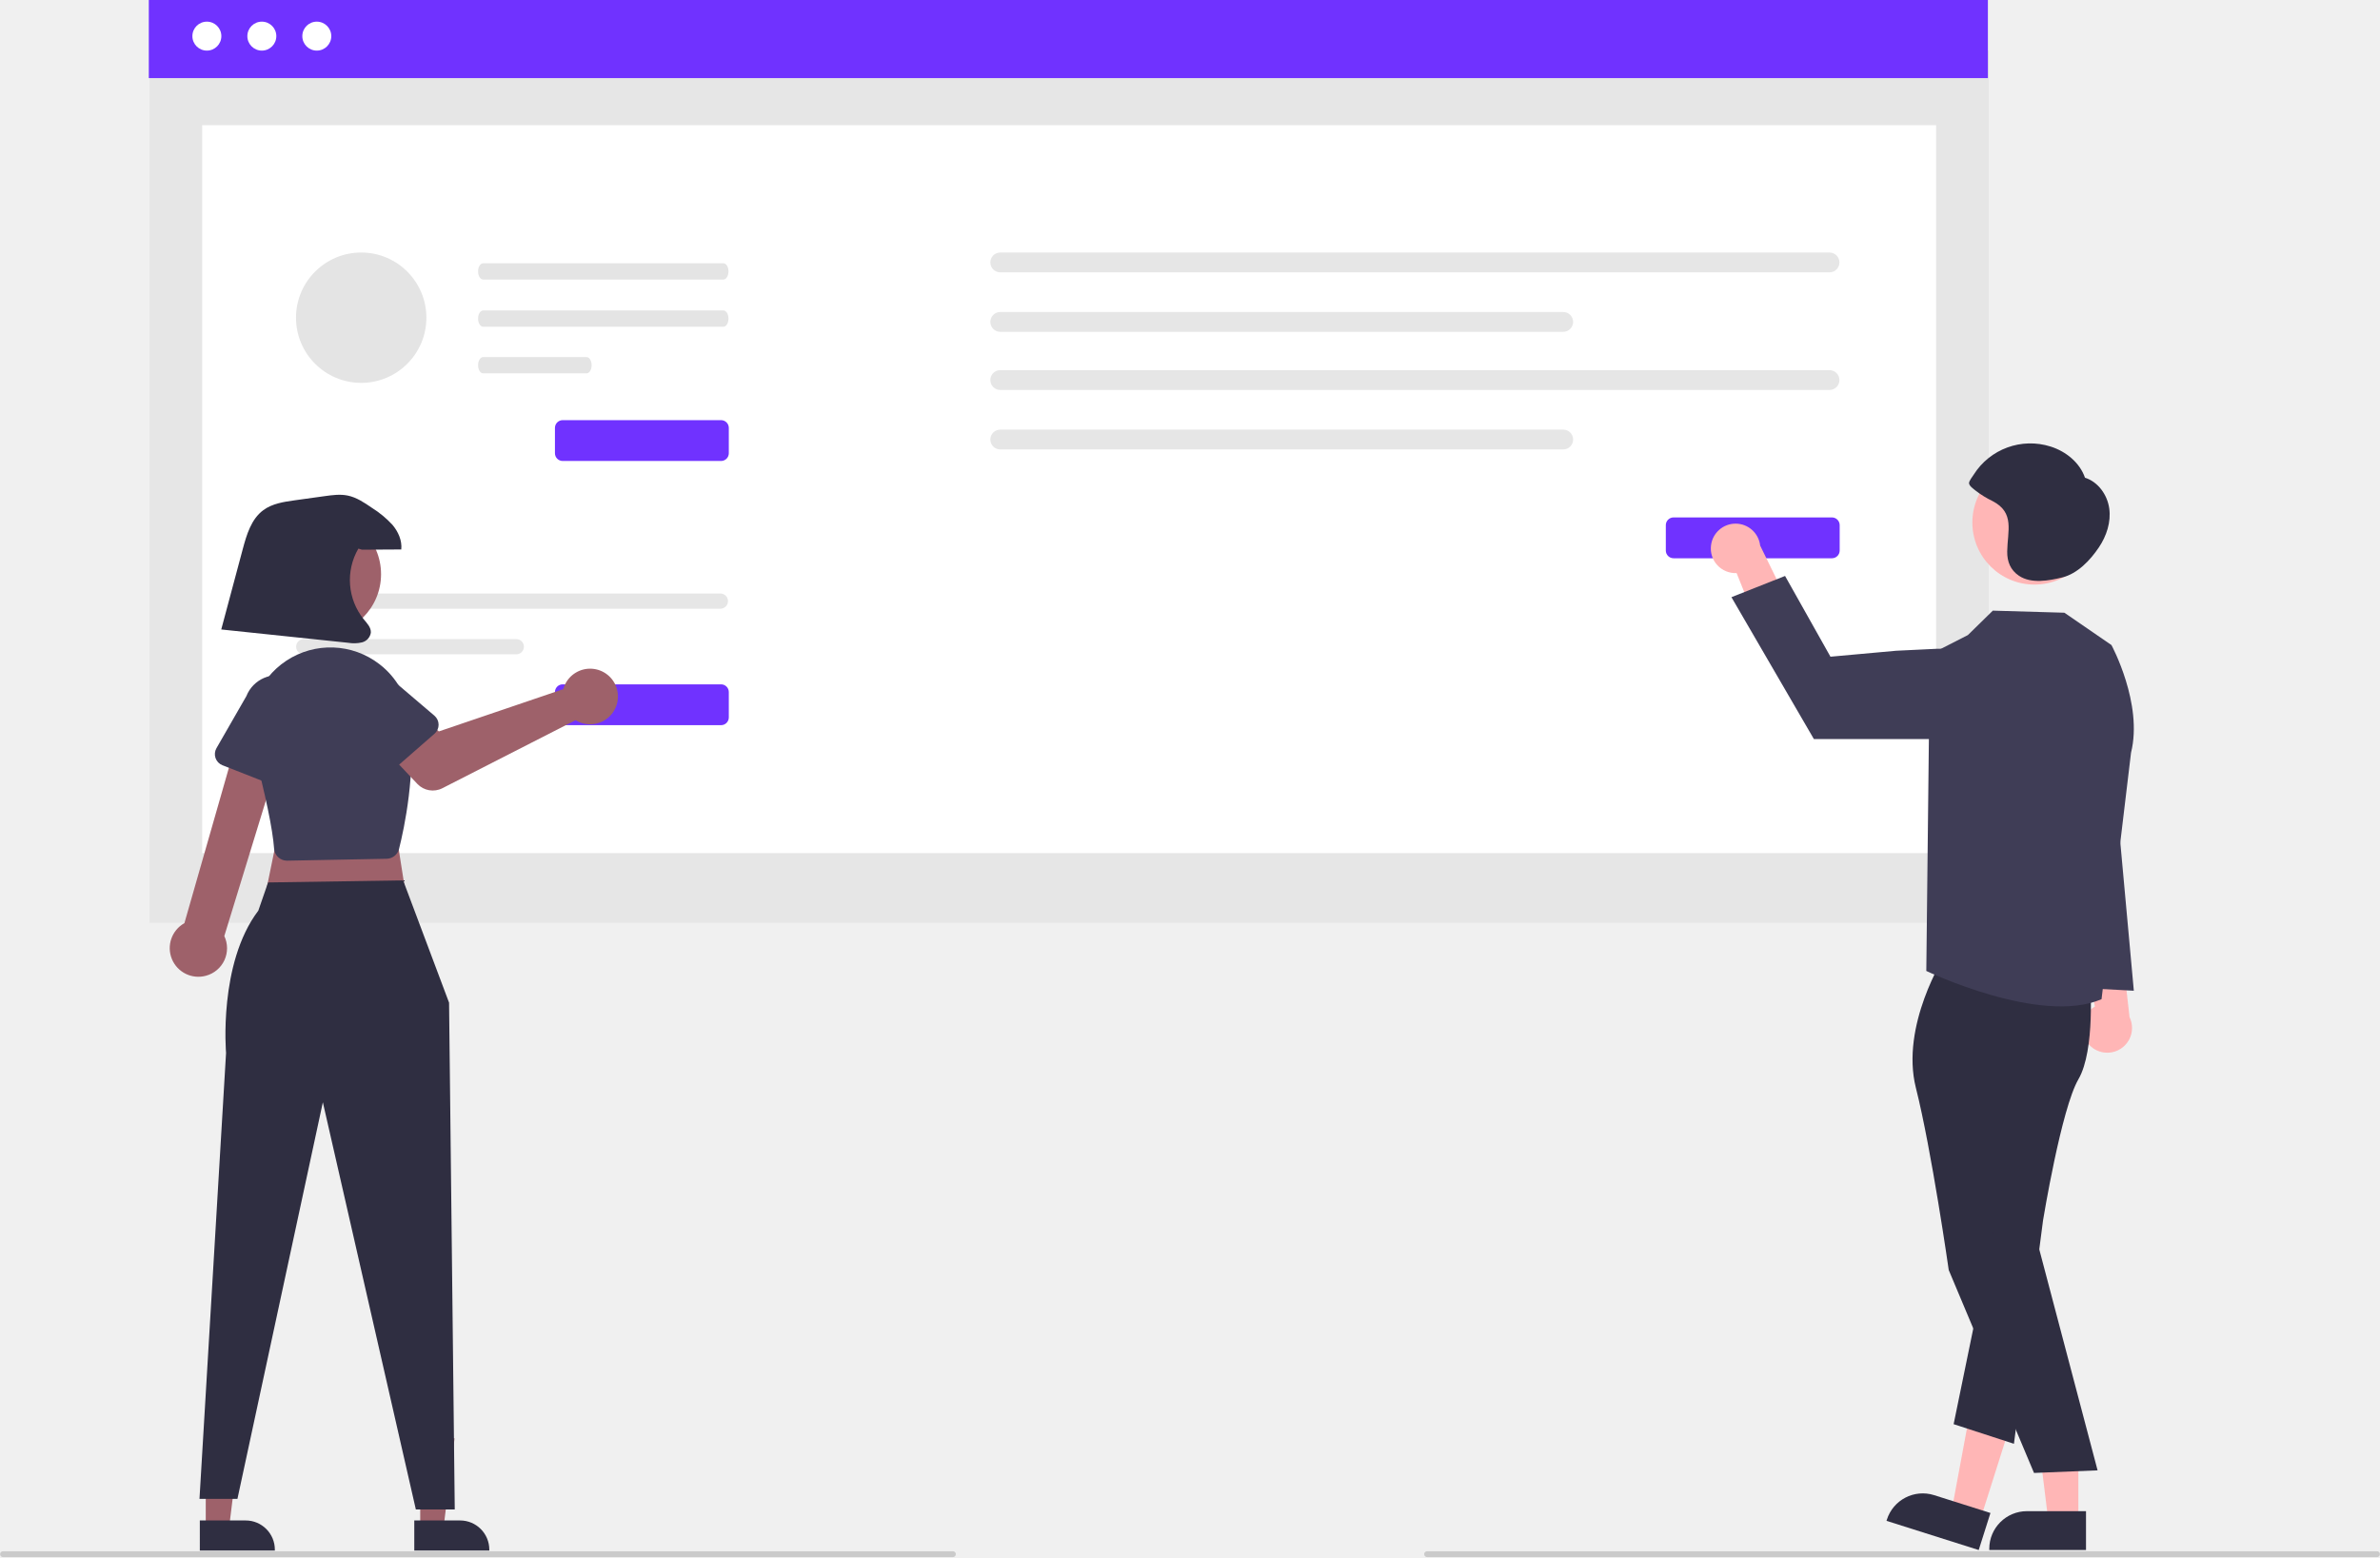
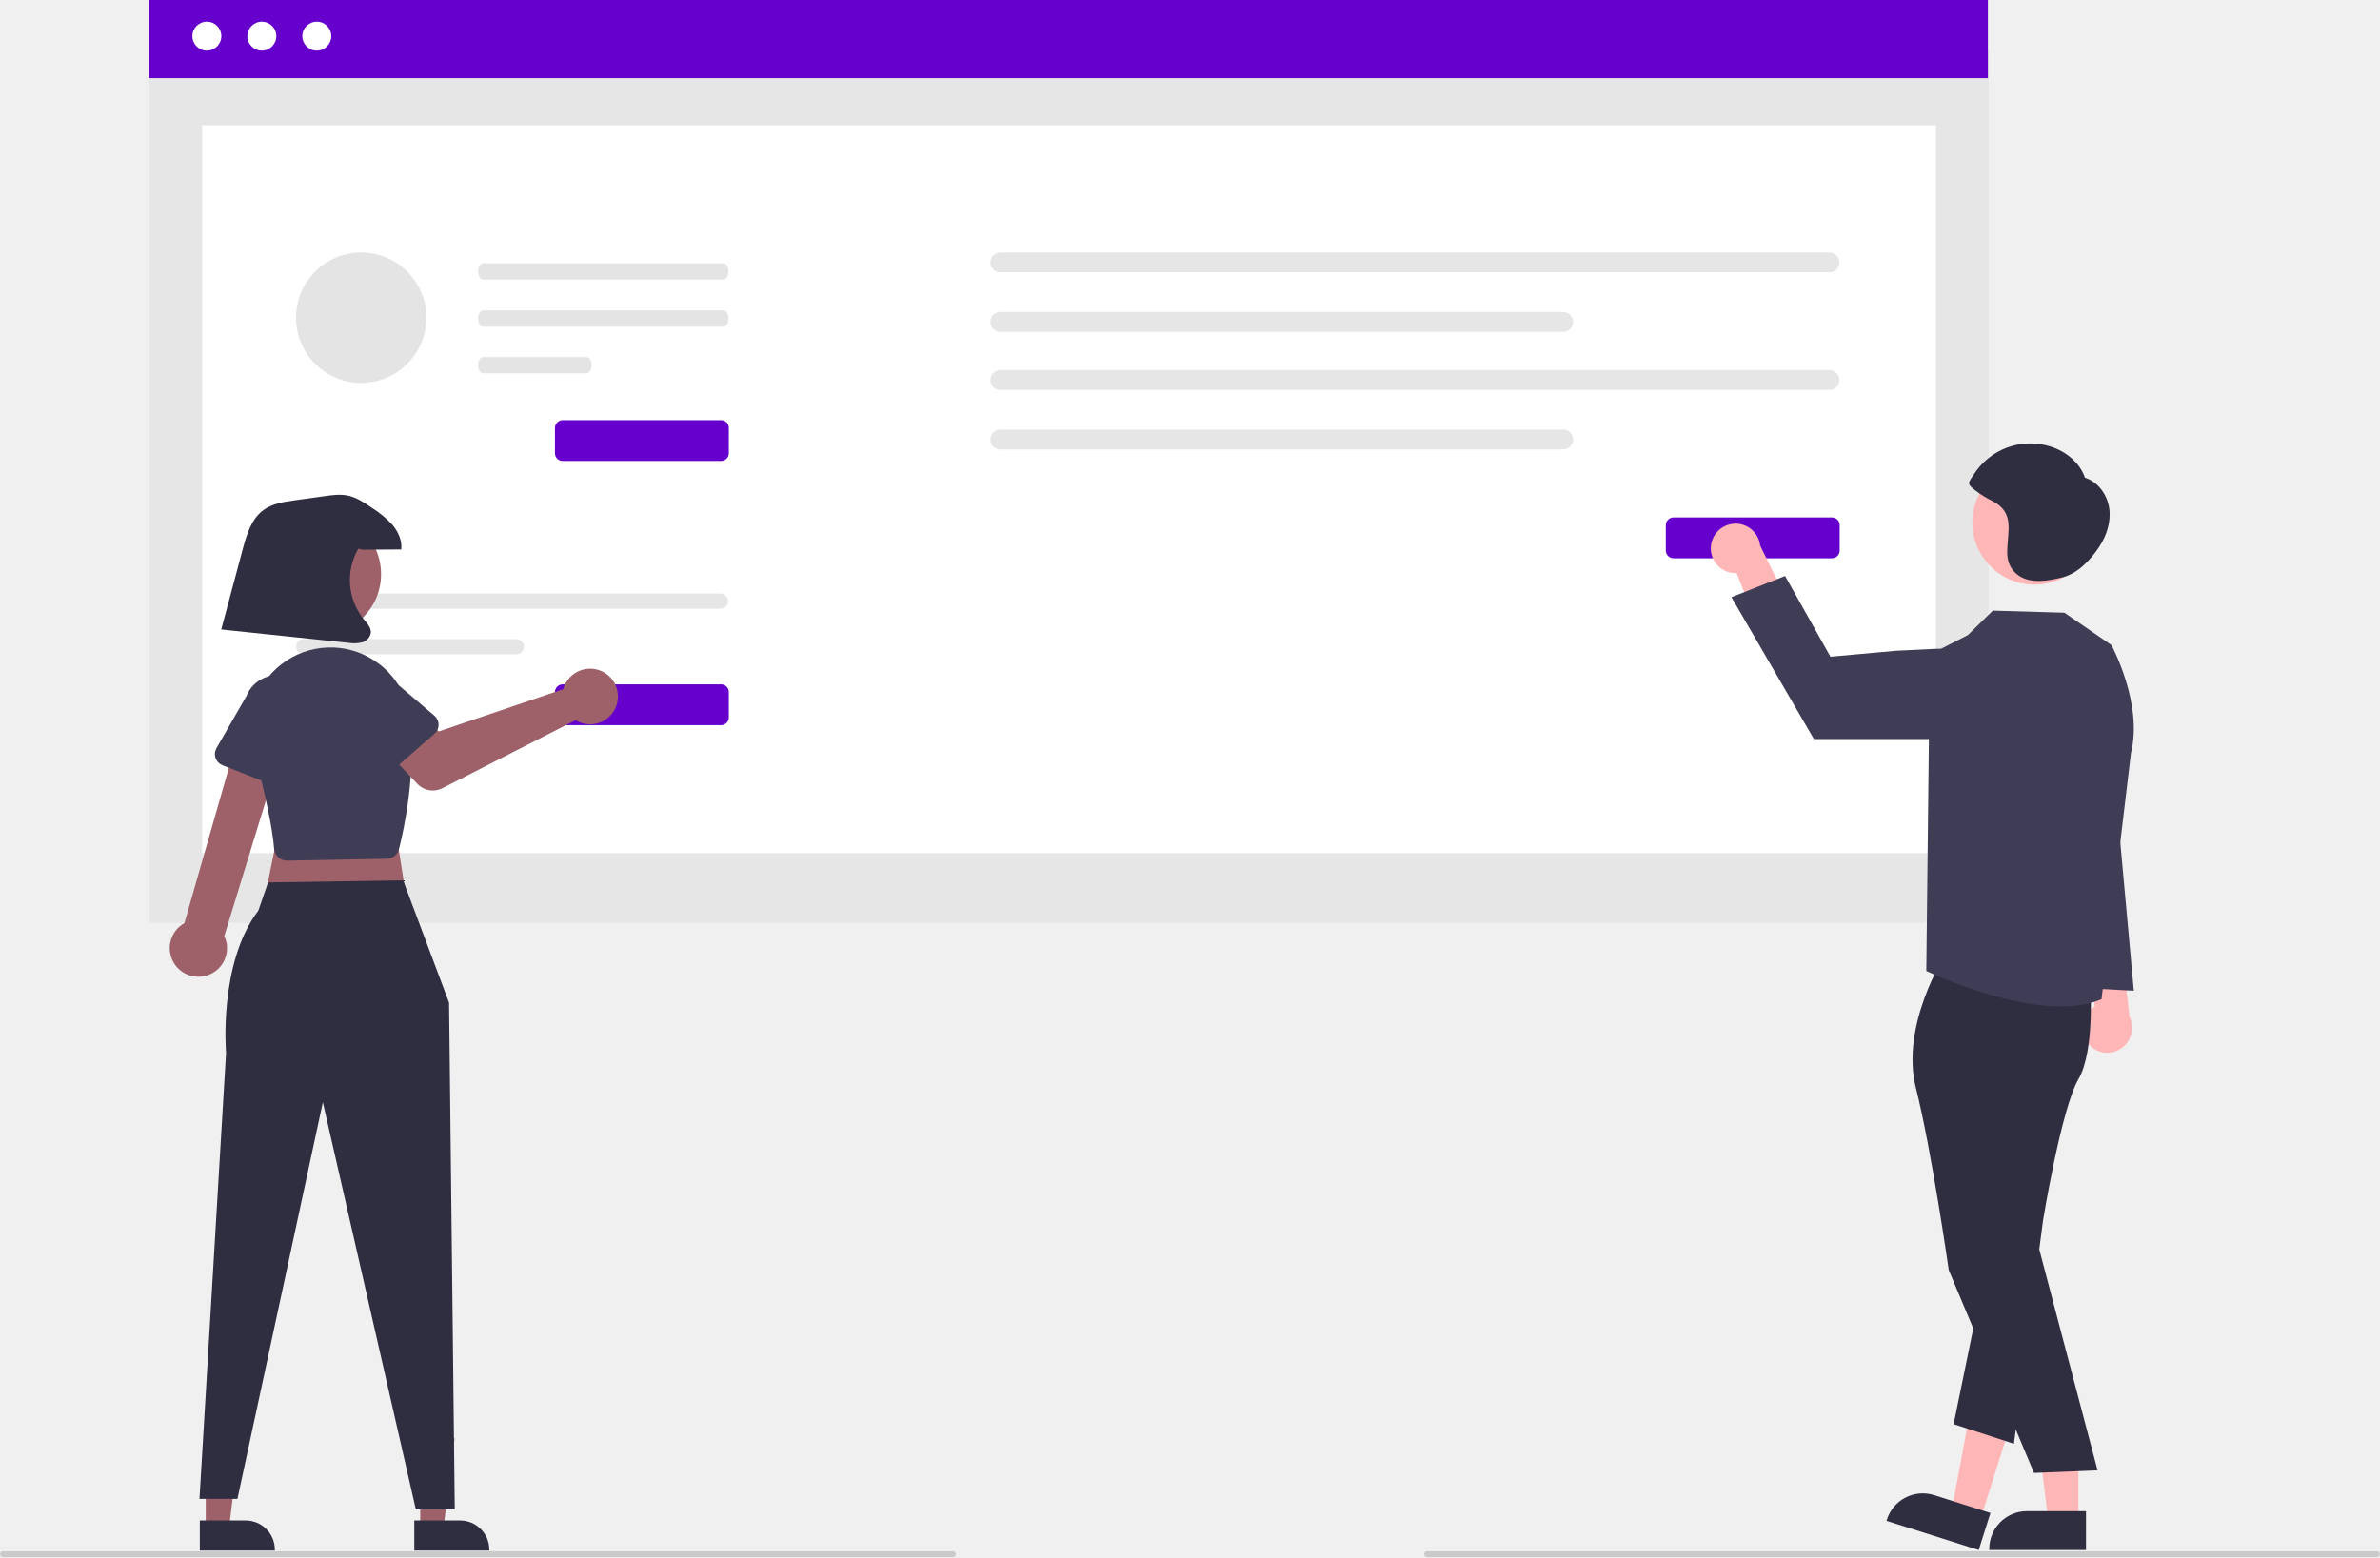
<svg xmlns="http://www.w3.org/2000/svg" width="972.675" height="636.537" viewBox="0 0 972.675 636.537" role="img" artist="Katerina Limpitsouni" source="https://undraw.co/">
  <path d="M967.084,558.393a10.056,10.056,0,0,1,2.728-15.176l-6.582-35.123,17.12,7.193,3.626,32.251a10.11,10.11,0,0,1-16.892,10.856Z" transform="translate(-113.6623 -131.7314)" fill="#ffb6b6" />
  <rect id="f38b076b-59d8-4a3a-9764-ba710fdc09c8" data-name="Rectangle 62" x="61.138" y="20.606" width="751.606" height="356.65" fill="#e6e6e6" />
  <rect id="a3e272cc-df3f-4d80-b321-62d216886f20" data-name="Rectangle 75" x="82.63" y="51.189" width="708.622" height="297.564" fill="#fff" />
-   <rect id="e835d13b-e721-4725-9202-bbf482b4bd3b" data-name="Rectangle 80" x="60.817" width="751.606" height="31.93" fill="#7032ff" />
+   <rect id="e835d13b-e721-4725-9202-bbf482b4bd3b" data-name="Rectangle 80" x="60.817" width="751.606" height="31.93" fill="#6600cc" />
  <circle id="be4979c6-1dab-43b6-a6ee-71cd46d62419" data-name="Ellipse 90" cx="84.545" cy="14.769" r="5.918" fill="#fff" />
  <circle id="b0ea5047-583b-4910-b1a7-8a4b76ab40b8" data-name="Ellipse 91" cx="107.009" cy="14.769" r="5.918" fill="#fff" />
  <circle id="f37d9a3e-ad35-4554-bb71-f31101cbe222" data-name="Ellipse 92" cx="129.473" cy="14.769" r="5.918" fill="#fff" />
  <path id="bb164f67-fbc5-46a9-bc53-51bf316e72eb-2039" data-name="Path 142" d="M237.734,374.365a3.106,3.106,0,0,0,0,6.211h170.406a3.106,3.106,0,0,0,0-6.211Z" transform="translate(-113.6623 -131.7314)" fill="#e6e6e6" />
  <path id="a443cdab-5007-48b4-8b70-6d9701024bb2-2040" data-name="Path 143" d="M237.734,393a3.106,3.106,0,0,0,0,6.211h86.996a3.106,3.106,0,0,0,0-6.211Z" transform="translate(-113.6623 -131.7314)" fill="#e6e6e6" />
-   <path id="f7d6bd93-8cee-4d05-900c-0964279c7a84-2041" data-name="Path 154" d="M408.355,428.181H343.623a3.166,3.166,0,0,1-3.162-3.162V414.648a3.166,3.166,0,0,1,3.162-3.162h64.731a3.166,3.166,0,0,1,3.162,3.162V425.019A3.166,3.166,0,0,1,408.355,428.181Z" transform="translate(-113.6623 -131.7314)" fill="#7032ff" />
-   <path id="b9375ed9-a91c-4567-8040-b14da9424350-2042" data-name="Path 154" d="M408.355,320.181H343.623a3.166,3.166,0,0,1-3.162-3.162V306.648a3.166,3.166,0,0,1,3.162-3.162h64.731a3.166,3.166,0,0,1,3.162,3.162V317.019A3.166,3.166,0,0,1,408.355,320.181Z" transform="translate(-113.6623 -131.7314)" fill="#7032ff" />
+   <path id="f7d6bd93-8cee-4d05-900c-0964279c7a84-2041" data-name="Path 154" d="M408.355,428.181H343.623a3.166,3.166,0,0,1-3.162-3.162V414.648a3.166,3.166,0,0,1,3.162-3.162h64.731a3.166,3.166,0,0,1,3.162,3.162V425.019A3.166,3.166,0,0,1,408.355,428.181Z" transform="translate(-113.6623 -131.7314)" fill="#6600cc" />
+   <path id="b9375ed9-a91c-4567-8040-b14da9424350-2042" data-name="Path 154" d="M408.355,320.181H343.623a3.166,3.166,0,0,1-3.162-3.162V306.648a3.166,3.166,0,0,1,3.162-3.162h64.731a3.166,3.166,0,0,1,3.162,3.162V317.019A3.166,3.166,0,0,1,408.355,320.181Z" transform="translate(-113.6623 -131.7314)" fill="#6600cc" />
  <path id="e51c2c64-3ae5-421d-97d2-6993e1b4a0e1-2043" data-name="Path 142" d="M522.45,234.962a4.052,4.052,0,0,0,0,8.104H861.361a4.052,4.052,0,0,0,0-8.104Z" transform="translate(-113.6623 -131.7314)" fill="#e6e6e6" />
  <path id="bb6ebd78-ef21-4bf3-8138-c36b4f5ae8d3-2044" data-name="Path 143" d="M522.45,259.277a4.052,4.052,0,0,0,0,8.104H752.524a4.052,4.052,0,0,0,0-8.104Z" transform="translate(-113.6623 -131.7314)" fill="#e6e6e6" />
  <path id="b0279cb1-e051-4fdd-8ff4-a6bdaa244cb4-2045" data-name="Path 142" d="M522.45,283.042a4.052,4.052,0,0,0,0,8.104H861.361a4.052,4.052,0,0,0,0-8.104Z" transform="translate(-113.6623 -131.7314)" fill="#e6e6e6" />
  <path id="b8fe22d0-d29e-4fd2-8057-acce26acd380-2046" data-name="Path 143" d="M522.45,307.358a4.052,4.052,0,0,0,0,8.104H752.524a4.052,4.052,0,0,0,0-8.104Z" transform="translate(-113.6623 -131.7314)" fill="#e6e6e6" />
-   <path id="e1b0698e-7706-4223-aefd-57a6dfde5692-2047" data-name="Path 154" d="M862.355,359.948H797.623a3.166,3.166,0,0,1-3.162-3.162V346.414a3.166,3.166,0,0,1,3.162-3.162h64.731a3.166,3.166,0,0,1,3.162,3.162v10.371A3.166,3.166,0,0,1,862.355,359.948Z" transform="translate(-113.6623 -131.7314)" fill="#7032ff" />
+   <path id="e1b0698e-7706-4223-aefd-57a6dfde5692-2047" data-name="Path 154" d="M862.355,359.948H797.623a3.166,3.166,0,0,1-3.162-3.162V346.414a3.166,3.166,0,0,1,3.162-3.162h64.731a3.166,3.166,0,0,1,3.162,3.162v10.371A3.166,3.166,0,0,1,862.355,359.948Z" transform="translate(-113.6623 -131.7314)" fill="#6600cc" />
  <path id="f8f2501b-24d6-4bc5-9452-5f6747352c8d-2048" data-name="Path 155" d="M311.127,239.351c-1.15.004-2.081,1.497-2.078,3.336.002,1.834.931,3.319,2.078,3.323h98.18c1.15-.004,2.081-1.497,2.078-3.336-.002-1.834-.931-3.319-2.078-3.323Z" transform="translate(-113.6623 -131.7314)" fill="#e4e4e4" />
  <path id="bf240ba4-7ac6-4616-9791-82be96e2dade-2049" data-name="Path 156" d="M311.127,258.643c-1.15.004-2.081,1.497-2.078,3.336.002,1.834.931,3.319,2.078,3.323h98.18c1.15-.004,2.081-1.497,2.078-3.336-.002-1.834-.931-3.319-2.078-3.323Z" transform="translate(-113.6623 -131.7314)" fill="#e4e4e4" />
  <path id="a4452d36-433f-4f97-99ed-f04c2decb731-2050" data-name="Path 157" d="M311.127,277.702c-1.15.004-2.081,1.497-2.078,3.336.002,1.834.931,3.319,2.078,3.323h42.247c1.15-.004,2.081-1.497,2.078-3.336-.002-1.834-.931-3.319-2.078-3.323Z" transform="translate(-113.6623 -131.7314)" fill="#e4e4e4" />
  <circle cx="147.615" cy="129.872" r="26.642" fill="#e4e4e4" />
  <path d="M812.935,354.671a10.056,10.056,0,0,0,10.453,11.335l13.316,33.161,10.577-15.263-14.266-29.151a10.11,10.11,0,0,0-20.079-.082Z" transform="translate(-113.6623 -131.7314)" fill="#ffb6b6" />
  <polygon points="849.397 621.765 837.138 621.765 831.305 574.477 849.4 574.478 849.397 621.765" fill="#ffb6b6" />
  <path d="M966.186,765.381l-39.531-.001v-.5A15.387,15.387,0,0,1,942.042,749.493h.001l24.144.001Z" transform="translate(-113.6623 -131.7314)" fill="#2f2e41" />
  <polygon points="809.279 621.376 797.591 617.675 806.302 570.832 823.552 576.294 809.279 621.376" fill="#ffb6b6" />
  <path d="M922.336,765.381l-37.687-11.932.151-.477A15.387,15.387,0,0,1,904.112,742.947l.001 0,23.018,7.288Z" transform="translate(-113.6623 -131.7314)" fill="#2f2e41" />
  <path d="M908.421,522.381s-18.19,28.562-11.762,54.054,13.428,74.492,13.428,74.492l34.852,82.943,25.98-1.06-25.8-97.793,1.02-65.386s17.932-31.249,14.44-40.977S908.421,522.381,908.421,522.381Z" transform="translate(-113.6623 -131.7314)" fill="#2f2e41" />
  <path d="M967.849,532.593s2.238,28.335-4.762,40.335-14.458,57.673-14.458,57.673l-11.898,91.346-24.644-8.02L933.101,611.585l16.517-80.504Z" transform="translate(-113.6623 -131.7314)" fill="#2f2e41" />
  <path d="M976.586,395.427l-19.228-13.216-29.26-.85-10.19,9.99-15.55,7.941-1.44,129.364s46.565,22.319,71.617,11.546l12.051-100.774C989.586,419.427,976.586,395.427,976.586,395.427Z" transform="translate(-113.6623 -131.7314)" fill="#3f3d56" />
  <path d="M906.264,433.861H854.976l-33.696-58.002,21.911-8.679,18.556,33.008,26.857-2.431,16.769-.811a18.468,18.468,0,0,1,19.222,20.697h0A18.49,18.49,0,0,1,906.264,433.861Z" transform="translate(-113.6623 -131.7314)" fill="#3f3d56" />
  <circle cx="831.452" cy="213.606" r="25.37" fill="#ffb6b6" />
  <path d="M975.683,339.566c-.779-5.57-4.551-10.858-9.916-12.546-2.131-6.189-7.776-10.745-14.012-12.731a27.372,27.372,0,0,0-31.467,11.477c-.477.75-1.945,2.594-1.904,3.49.052,1.137,1.792,2.312,2.666,3.029a39.086,39.086,0,0,0,6.97,4.302c9.123,4.73,6.086,12.162,5.962,20.585-.06,4.093,1.306,7.588,4.797,9.926,5.037,3.374,12.246,2.032,17.727.678,6.219-1.537,11.389-7,14.936-12.268C974.583,350.842,976.462,345.135,975.683,339.566Z" transform="translate(-113.6623 -131.7314)" fill="#2f2e41" />
  <polygon points="862.197 296.725 872.069 405.008 840.352 403.307 862.197 296.725" fill="#3f3d56" />
  <path d="M1085.147,768.269H696.853a1.191,1.191,0,0,1,0-2.381h388.294a1.191,1.191,0,0,1,0,2.381Z" transform="translate(-113.6623 -131.7314)" fill="#cacaca" />
  <polygon points="84.089 624.666 93.598 624.666 98.122 587.987 84.087 587.987 84.089 624.666" fill="#9e616a" />
  <path d="M195.326,753.293,214.053,753.292h.001a11.935,11.935,0,0,1,11.935,11.934v.388l-30.662.001Z" transform="translate(-113.6623 -131.7314)" fill="#2f2e41" />
  <polygon points="171.738 624.666 181.247 624.666 185.771 587.987 171.736 587.987 171.738 624.666" fill="#9e616a" />
  <path d="M282.974,753.293l18.727-.001h.001a11.935,11.935,0,0,1,11.935,11.934v.388l-30.662.001Z" transform="translate(-113.6623 -131.7314)" fill="#2f2e41" />
  <polygon points="160.256 329.996 166.461 369.554 107.512 370.33 115.268 332.323 160.256 329.996" fill="#9e616a" />
  <path d="M278.413,491.627l18.775,49.993,2.327,207.179H283.614l-38.007-166.457-34.904,162.112H195.19l10.859-182.279s-3.202-36.585,13.186-58.174l3.989-11.525Z" transform="translate(-113.6623 -131.7314)" fill="#2f2e41" />
  <path d="M197.878,530.599a11.637,11.637,0,0,0,7.456-16.211l25.078-81.761-18.446-3.656-22.936,80.142a11.7,11.7,0,0,0,8.848,21.486Z" transform="translate(-113.6623 -131.7314)" fill="#9e616a" />
  <path d="M230.953,483.575a5.285,5.285,0,0,1-1.025-.101h0a5.301,5.301,0,0,1-4.246-4.803c-.583-7.984-3.472-21.88-8.587-41.305a32.691,32.691,0,0,1,51.621-34.137,32.269,32.269,0,0,1,12.45,22.068c2.542,22.388-2.251,44.865-4.429,53.49a5.312,5.312,0,0,1-5.035,4.002L231.066,483.574C231.028,483.575,230.991,483.575,230.953,483.575Z" transform="translate(-113.6623 -131.7314)" fill="#3f3d56" />
  <path d="M344.481,411.757a11.402,11.402,0,0,0-.6,1.692l-50.864,17.284-9.828-8.586-14.897,13.139,15.922,16.891a8.666,8.666,0,0,0,10.248,1.773l54.428-27.802a11.371,11.371,0,1,0-4.409-14.392Z" transform="translate(-113.6623 -131.7314)" fill="#9e616a" />
  <path d="M291.244,431.678l-18.542,16.195a4.875,4.875,0,0,1-7.308-1.037l-13.263-20.653a13.537,13.537,0,0,1,20.444-17.751l18.624,15.864a4.875,4.875,0,0,1,.045,7.381Z" transform="translate(-113.6623 -131.7314)" fill="#3f3d56" />
  <path d="M227.482,453.561l-22.914-9.002a4.875,4.875,0,0,1-2.445-6.965l12.226-21.283a13.537,13.537,0,0,1,25.171,9.974l-5.506,23.837a4.875,4.875,0,0,1-6.531,3.438Z" transform="translate(-113.6623 -131.7314)" fill="#3f3d56" />
  <circle cx="130.806" cy="234.729" r="24.925" fill="#9e616a" />
  <path d="M503.147,768.269H114.853a1.191,1.191,0,0,1,0-2.381H503.147a1.191,1.191,0,0,1,0,2.381Z" transform="translate(-113.6623 -131.7314)" fill="#cacaca" />
  <path d="M261.614,356.441q8.021-.045,16.043-.09c.38-3.645-1.242-7.271-3.605-10.071a41.058,41.058,0,0,0-8.446-6.982c-3.067-2.105-6.245-4.258-9.892-4.994-3.057-.617-6.216-.189-9.304.241q-6.143.854-12.285,1.708c-4.495.625-9.198,1.332-12.849,4.028-4.938,3.646-6.826,10.034-8.413,15.962l-8.782,32.816,51.871,5.441a14.261,14.261,0,0,0,5.653-.164,4.859,4.859,0,0,0,3.615-3.952c.149-2.115-1.529-3.847-2.892-5.472a25.562,25.562,0,0,1-2.205-28.906Z" transform="translate(-113.6623 -131.7314)" fill="#2f2e41" />
</svg>
